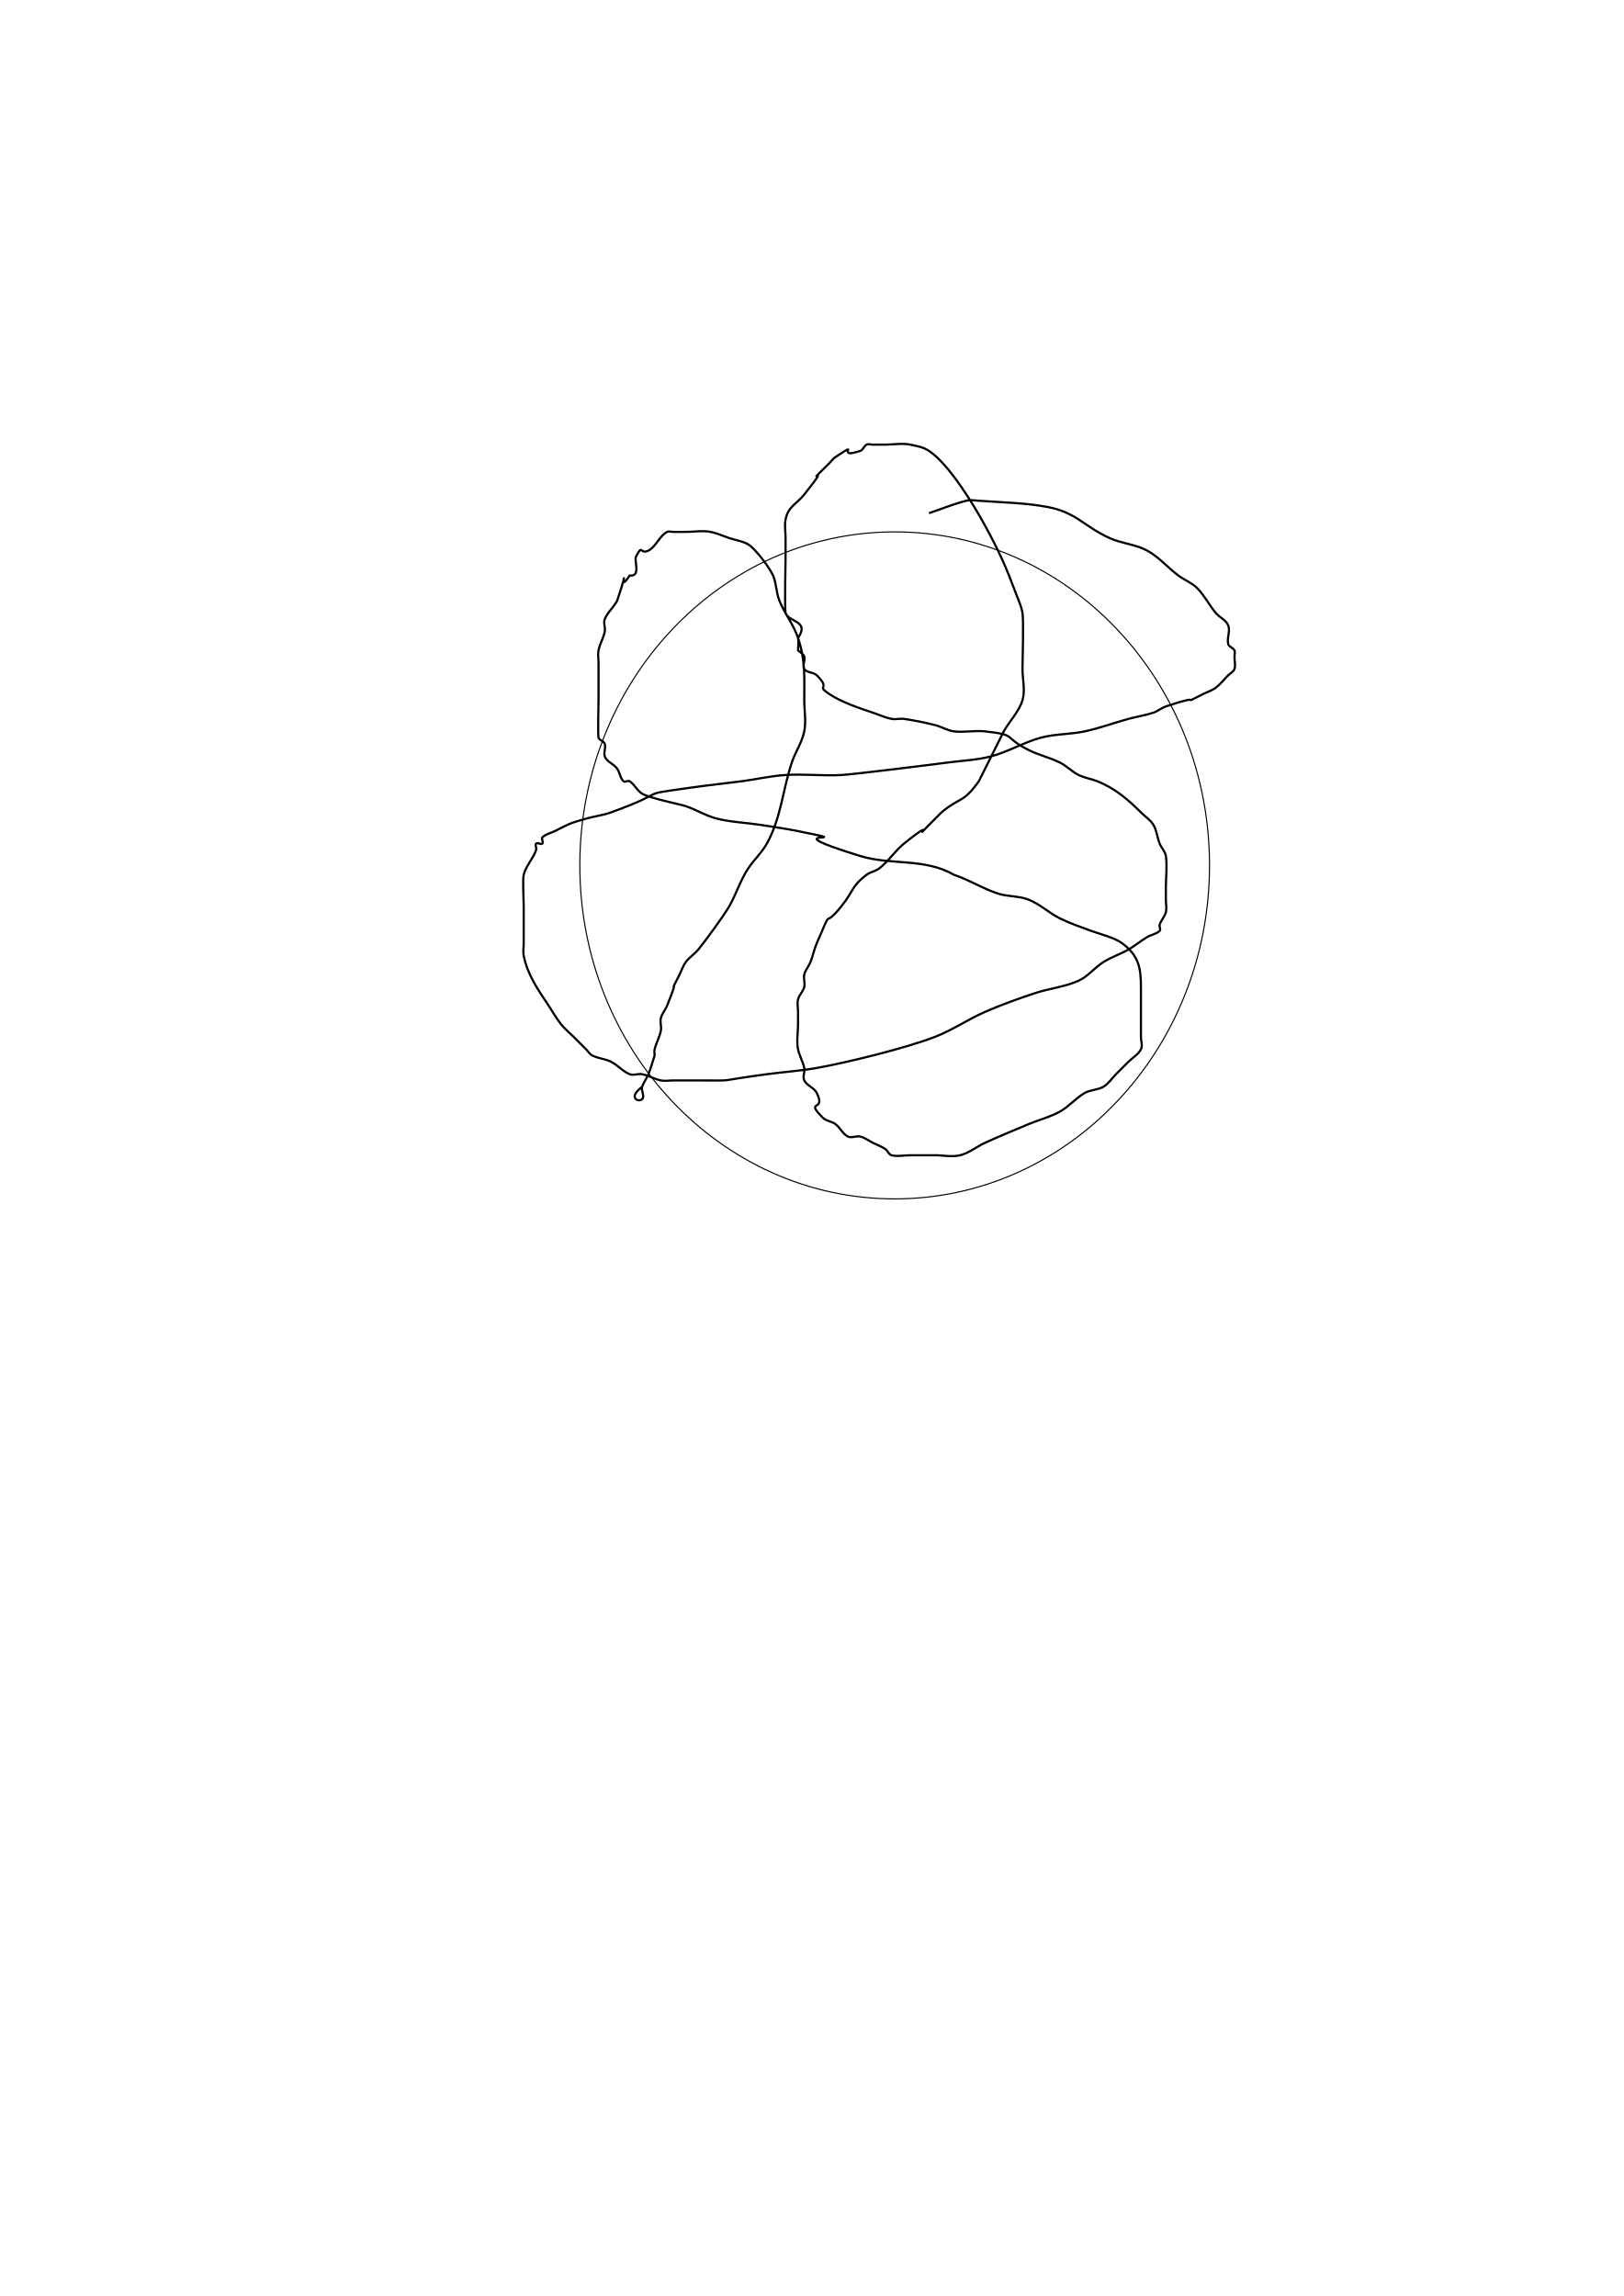
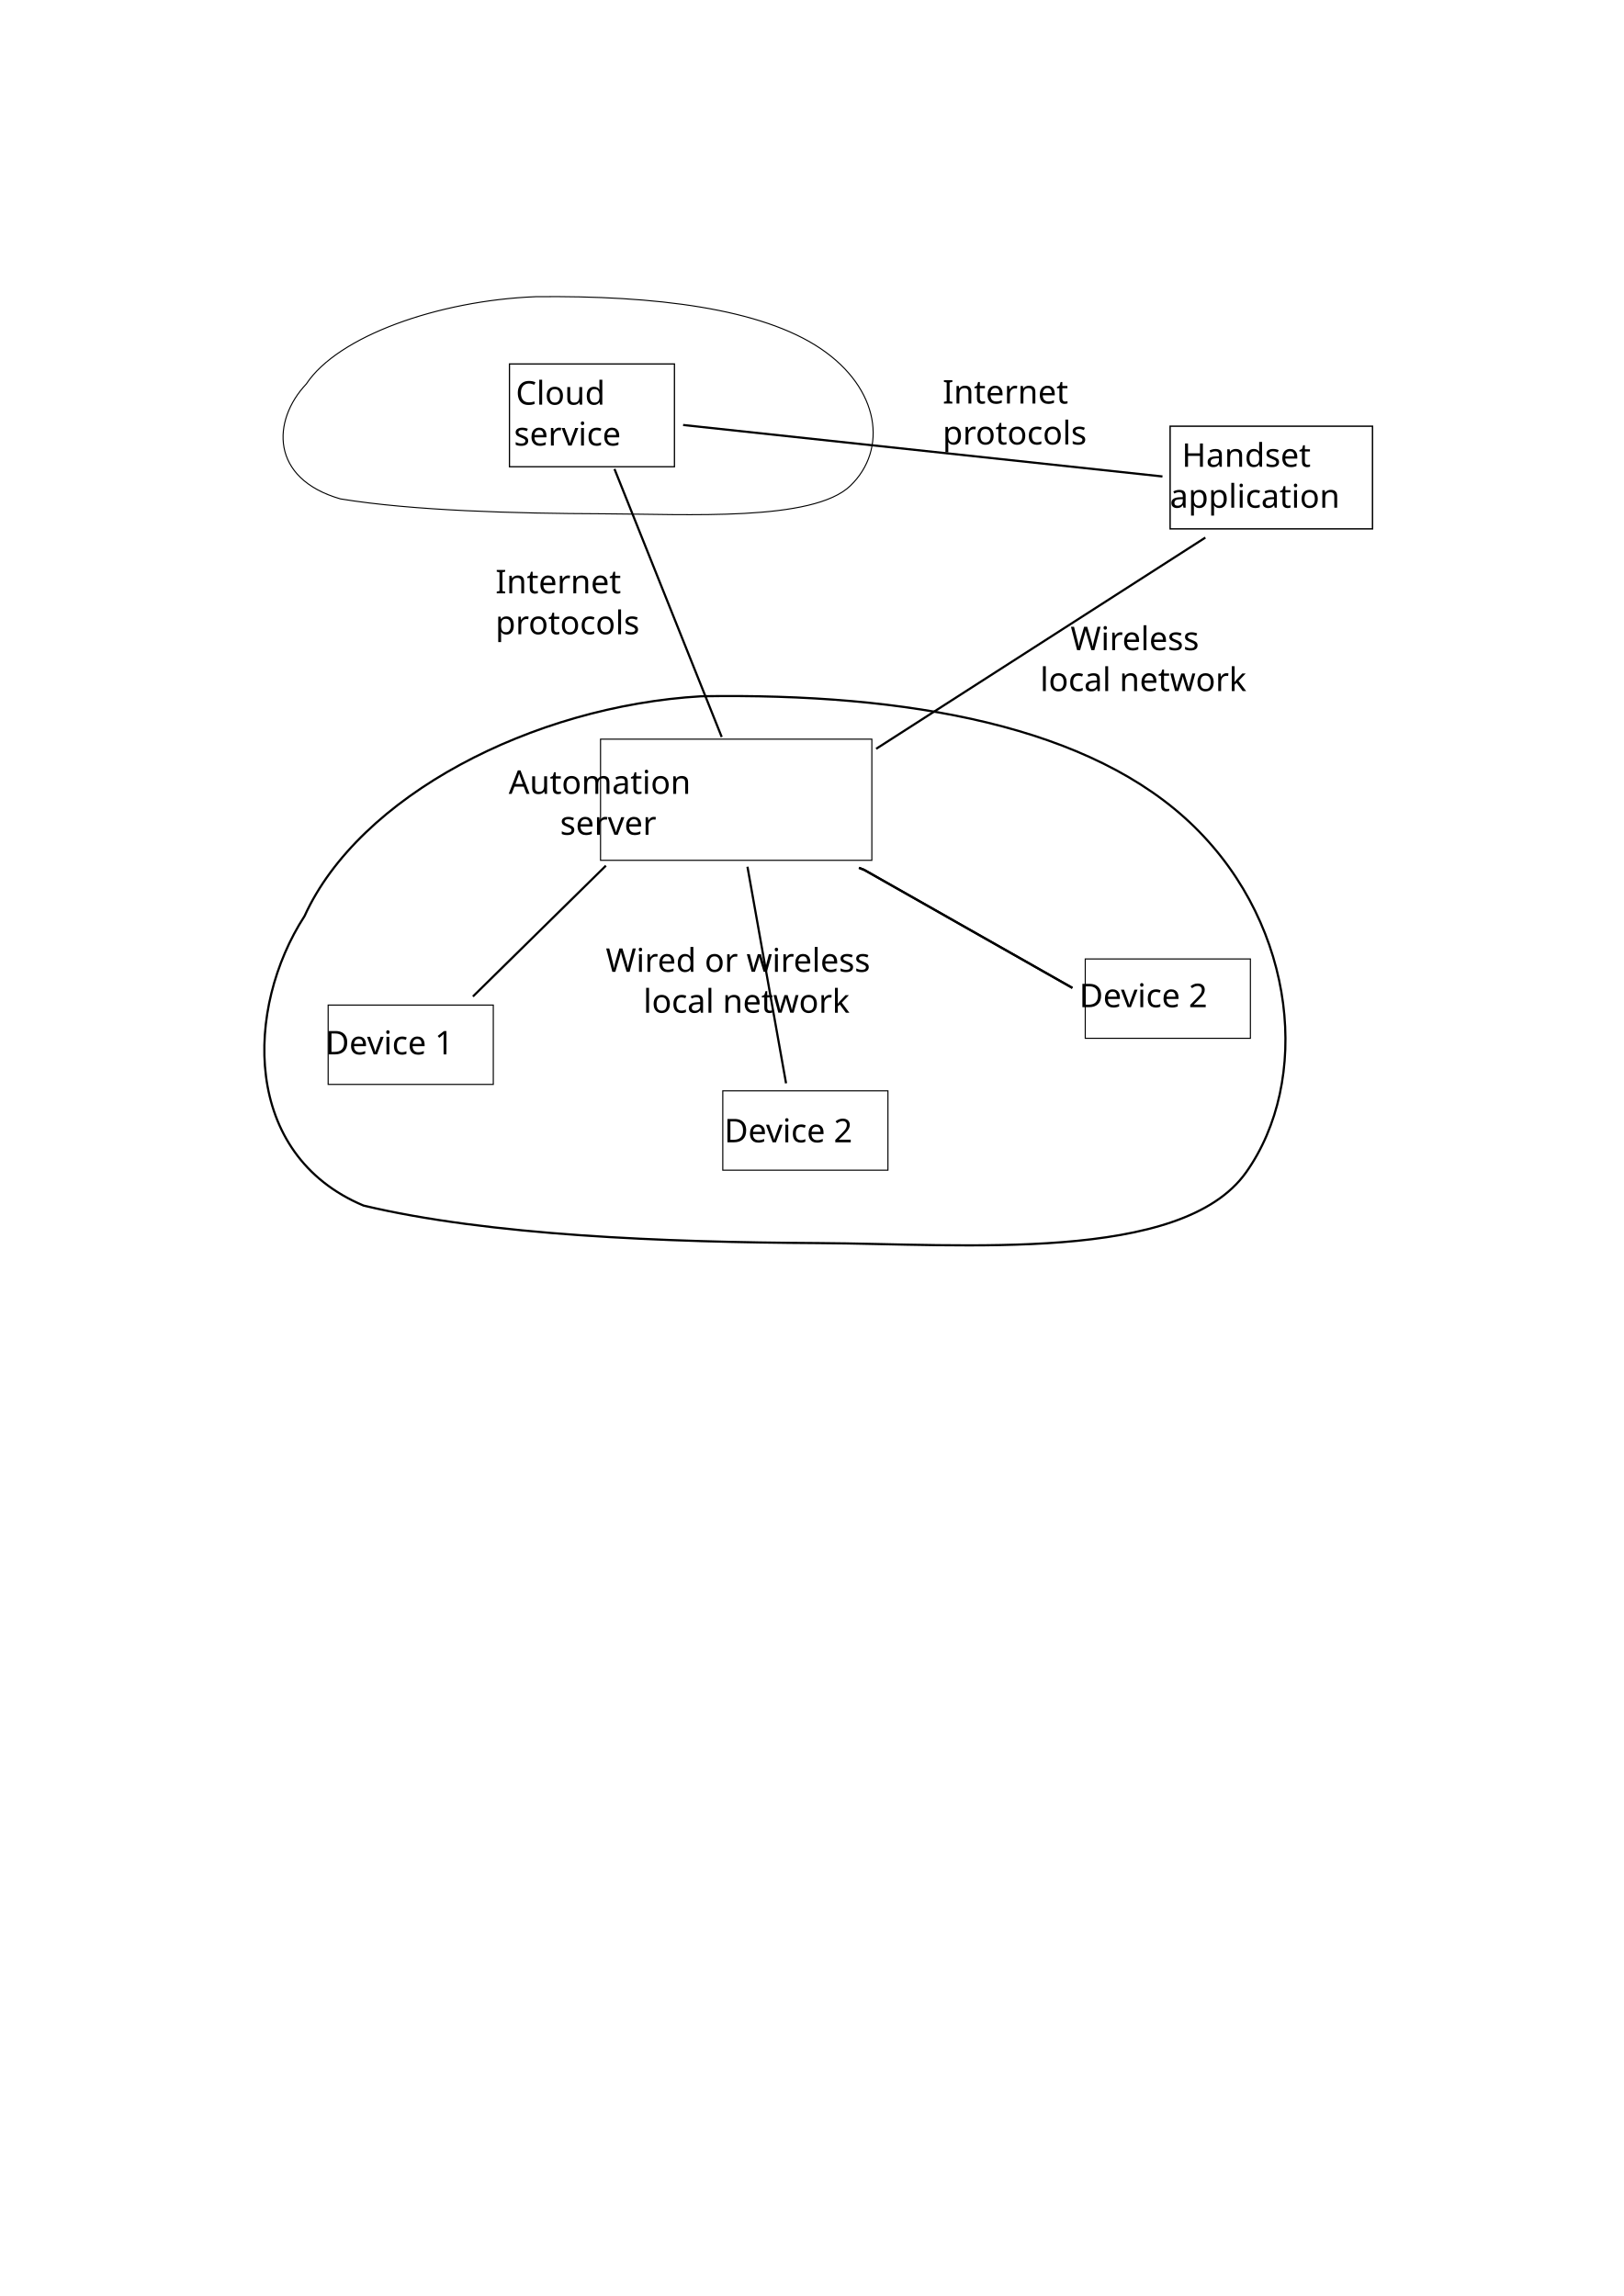
<svg xmlns="http://www.w3.org/2000/svg" width="210mm" height="297mm" viewBox="0 0 744.094 1052.362" id="svg2" version="1.1">
  <defs id="defs4" />
  <g id="layer1">
-     <ellipse style="opacity:1;fill:none;fill-opacity:1;stroke:#000000;stroke-width:0.5;stroke-miterlimit:4;stroke-dasharray:none;stroke-dashoffset:0;stroke-opacity:1" id="path4136" cx="410" cy="396.648" rx="144.286" ry="152.857" />
-     <path style="fill:none;fill-rule:evenodd;stroke:#000000;stroke-width:1px;stroke-linecap:butt;stroke-linejoin:miter;stroke-opacity:1" d="m 425.714,235.219 c 5.714,-1.905 11.299,-4.253 17.143,-5.714 1.848,-0.462 3.815,-0.146 5.714,0 10.488,0.807 21.089,0.919 31.429,2.857 13.37,2.507 16.463,8.782 28.571,14.286 5.483,2.492 11.855,2.83 17.143,5.714 5.354,2.92 9.407,7.77 14.286,11.429 2.747,2.06 6.143,3.286 8.571,5.714 3.367,3.367 5.523,7.77 8.571,11.429 1.724,2.069 4.714,3.213 5.714,5.714 1.061,2.653 -0.693,5.8 0,8.571 0.327,1.307 2.255,1.652 2.857,2.857 0.426,0.852 0,1.905 0,2.857 0,1.905 0.602,3.907 0,5.714 -0.426,1.278 -1.905,1.905 -2.857,2.857 -1.905,1.905 -3.559,4.098 -5.714,5.714 -1.704,1.278 -3.81,1.905 -5.714,2.857 -12.886,6.443 3.099,-1.033 -17.143,5.714 -2.02,0.673 -3.694,2.184 -5.714,2.857 -3.725,1.242 -7.64,1.824 -11.429,2.857 -6.689,1.824 -13.22,4.262 -20,5.714 -6.585,1.411 -13.493,1.122 -20,2.857 -7.862,2.097 -14.995,6.475 -22.857,8.571 -6.507,1.735 -13.325,1.967 -20,2.857 -6.843,0.912 -42.825,5.395 -48.571,5.714 -8.558,0.475 -17.16,-0.535 -25.714,0 -6.721,0.42 -13.325,1.967 -20,2.857 -7.611,1.015 -15.256,1.771 -22.857,2.857 -27.626,3.947 -7.65,0.704 -37.143,11.429 -3.69,1.342 -7.653,1.778 -11.429,2.857 -8.238,2.354 -7.542,2.342 -14.286,5.714 -1.905,0.952 -4.208,1.351 -5.714,2.857 -0.673,0.673 0.673,2.184 0,2.857 -0.673,0.673 -2.184,-0.673 -2.857,0 -0.673,0.673 0.301,1.954 0,2.857 -1.347,4.041 -4.681,7.297 -5.714,11.429 -0.543,2.173 0,11.893 0,14.286 0,5.714 0,11.429 0,17.143 0,1.905 -0.374,3.847 0,5.714 1.751,8.754 6.596,15.608 11.429,22.857 1.905,2.857 3.569,5.89 5.714,8.571 1.683,2.103 3.81,3.81 5.714,5.714 1.905,1.905 3.81,3.81 5.714,5.714 0.952,0.952 1.652,2.255 2.857,2.857 2.694,1.347 5.878,1.51 8.571,2.857 3.071,1.536 5.383,4.439 8.571,5.714 1.769,0.707 3.847,-0.374 5.714,0 2.953,0.591 5.618,2.267 8.571,2.857 1.868,0.374 3.81,0 5.714,0 3.81,0 7.619,0 11.429,0 19.123,0 5.959,0.539 31.429,-2.857 7.611,-1.015 15.296,-1.523 22.857,-2.857 14.126,-2.493 41.419,-9.282 54.286,-14.286 7.939,-3.087 15.053,-8.014 22.857,-11.429 7.455,-3.262 15.138,-5.998 22.857,-8.571 6.578,-2.193 13.688,-2.845 20,-5.714 4.335,-1.97 7.39,-6.048 11.429,-8.571 3.612,-2.257 7.731,-3.601 11.429,-5.714 2.981,-1.704 5.627,-3.948 8.571,-5.714 1.826,-1.096 4.208,-1.351 5.714,-2.857 0.673,-0.673 -0.301,-1.954 0,-2.857 0.673,-2.02 2.341,-3.648 2.857,-5.714 0.462,-1.848 0,-3.81 0,-5.714 0,-1.905 0,-3.81 0,-5.714 0,-4.762 0.673,-9.572 0,-14.286 -0.301,-2.108 -2.066,-3.737 -2.857,-5.714 -1.119,-2.796 -1.308,-5.989 -2.857,-8.571 -1.386,-2.31 -3.81,-3.81 -5.714,-5.714 -6.017,-6.017 -11.956,-11.068 -20,-14.286 -2.796,-1.119 -5.878,-1.51 -8.571,-2.857 -3.071,-1.536 -5.5,-4.179 -8.571,-5.714 -4.587,-2.294 -9.698,-3.421 -14.286,-5.714 -12.303,-6.151 -4.709,-6.872 -20,-8.571 -4.733,-0.526 -9.561,0.591 -14.286,0 -2.988,-0.374 -5.65,-2.127 -8.571,-2.857 -4.711,-1.178 -9.478,-2.17 -14.286,-2.857 -1.886,-0.269 -3.847,0.374 -5.714,0 -2.953,-0.591 -5.714,-1.905 -8.571,-2.857 -6.333,-2.111 -14.33,-4.791 -20,-8.571 -6.564,-4.376 1.225,-1.632 -5.714,-8.571 -1.506,-1.506 -4.533,-1.085 -5.714,-2.857 -1.057,-1.585 0.602,-3.907 0,-5.714 -0.426,-1.278 -1.905,-1.905 -2.857,-2.857 0,-1.905 0.374,-3.847 0,-5.714 5.558,-7.938 -4.681,-7.297 -5.714,-11.429 -0.468,-1.872 0,-24.344 0,-25.714 0,-2.857 0,-5.714 0,-8.571 0,-2.857 -0.56,-5.77 0,-8.571 1.193,-5.964 4.98,-6.94 8.571,-11.429 14.417,-18.021 -2.369,-0.489 11.429,-14.286 0.952,-0.952 1.736,-2.11 2.857,-2.857 12.479,-8.319 -0.942,1.266 11.429,-2.857 1.278,-0.426 1.652,-2.255 2.857,-2.857 0.852,-0.426 1.905,0 2.857,0 1.905,0 3.81,0 5.714,0 3.81,0 7.693,-0.747 11.429,0 2.953,0.591 6.066,1.187 8.571,2.857 9.303,6.202 20.565,24.845 25.714,34.286 6.677,12.242 9.561,18.828 14.286,31.429 1.057,2.82 2.362,5.601 2.857,8.571 0.603,3.621 0,22.441 0,25.714 0,4.762 1.368,9.725 0,14.286 -1.596,5.319 -5.875,9.431 -8.571,14.286 -0.144,0.258 -11.38,22.79 -11.429,22.857 -7.365,10.311 -8.298,6.915 -17.143,14.286 -20.361,20.361 2.746,-1.626 -17.143,14.286 -4.207,3.366 -7.119,8.196 -11.429,11.429 -1.704,1.278 -4.011,1.579 -5.714,2.857 -6.899,5.174 -5.806,7.257 -11.429,14.286 -9.393,11.742 -3.455,-1.463 -11.429,17.143 -1.186,2.768 -1.739,5.775 -2.857,8.571 -0.791,1.977 -2.341,3.648 -2.857,5.714 -0.462,1.848 0.462,3.866 0,5.714 -0.516,2.066 -2.341,3.648 -2.857,5.714 -0.462,1.848 0,3.81 0,5.714 0,1.905 0,3.81 0,5.714 0,3.81 -0.747,7.693 0,11.429 0.591,2.953 2.267,5.618 2.857,8.571 0.374,1.868 -0.852,4.011 0,5.714 1.205,2.409 4.51,3.305 5.714,5.714 4.526,9.053 -5.913,2.659 2.857,11.429 1.506,1.506 4.011,1.579 5.714,2.857 2.155,1.616 3.305,4.51 5.714,5.714 1.704,0.852 3.866,-0.462 5.714,0 2.066,0.516 3.81,1.905 5.714,2.857 1.905,0.952 3.942,1.676 5.714,2.857 1.121,0.747 1.55,2.53 2.857,2.857 2.772,0.693 5.714,0 8.571,0 3.81,0 7.619,0 11.429,0 3.81,0 7.733,0.924 11.429,0 4.132,-1.033 7.551,-3.952 11.429,-5.714 6.603,-3.001 13.305,-5.782 20,-8.571 4.734,-1.973 9.802,-3.224 14.286,-5.714 4.163,-2.313 7.294,-6.209 11.429,-8.571 2.615,-1.494 5.989,-1.308 8.571,-2.857 2.31,-1.386 3.81,-3.81 5.714,-5.714 1.905,-1.905 3.81,-3.81 5.714,-5.714 1.905,-1.905 4.51,-3.305 5.714,-5.714 0.852,-1.704 0,-3.81 0,-5.714 0,-2.857 0,-5.714 0,-8.571 0,-4.762 0,-9.524 0,-14.286 0,-8.826 -1.038,-14.35 -8.571,-20 -3.635,-2.726 -10.444,-4.274 -14.286,-5.714 -4.802,-1.801 -9.698,-3.421 -14.286,-5.714 -4.967,-2.483 -9.13,-6.509 -14.286,-8.571 -4.509,-1.804 -9.679,-1.321 -14.286,-2.857 -6.881,-2.294 -13.119,-6.278 -20,-8.571 -13.238,-7.717 -28.933,-4.287 -42.857,-8.571 -44.224,-13.607 3.542,-5.006 -28.571,-11.429 -5.681,-1.136 -11.417,-1.976 -17.143,-2.857 -6.656,-1.024 -13.467,-1.224 -20,-2.857 -4.976,-1.244 -9.42,-4.092 -14.286,-5.714 -2.802,-0.934 -16.561,-3.651 -20,-5.714 -2.31,-1.386 -3.473,-4.22 -5.714,-5.714 -0.792,-0.528 -2.184,0.673 -2.857,0 -1.506,-1.506 -1.676,-3.942 -2.857,-5.714 -1.494,-2.241 -4.862,-3.159 -5.714,-5.714 -0.602,-1.807 0.602,-3.907 0,-5.714 -0.426,-1.278 -2.431,-1.579 -2.857,-2.857 -0.349,-1.048 0,-16.653 0,-17.143 0,-5.714 0,-11.429 0,-17.143 0,-1.905 -0.374,-3.847 0,-5.714 0.591,-2.953 2.267,-5.618 2.857,-8.571 0.374,-1.868 -0.707,-3.946 0,-5.714 1.275,-3.188 4.179,-5.5 5.714,-8.571 7,-21 -0.935,-1.455 5.714,-11.429 5.283,0.585 1.963,-6.783 2.857,-8.571 3.159,-6.317 1.773,-0.887 5.714,-2.857 3.429,-1.714 5.143,-6.857 8.571,-8.571 0.852,-0.426 1.905,0 2.857,0 1.905,0 3.81,0 5.714,0 3.81,0 7.693,-0.747 11.429,0 2.953,0.591 5.714,1.905 8.571,2.857 2.857,0.952 5.989,1.308 8.571,2.857 3.545,2.127 10.081,11.141 11.429,14.286 1.547,3.609 1.399,7.783 2.857,11.429 2.373,5.932 6.551,11.082 8.571,17.143 3.483,10.45 2.857,18.222 2.857,28.571 0,4.762 0.934,9.616 0,14.286 -1.006,5.029 -4.092,9.42 -5.714,14.286 -4.162,12.486 -4.878,25.351 -11.429,37.143 -2.313,4.163 -5.93,7.466 -8.571,11.429 -3.544,5.316 -5.402,11.596 -8.571,17.143 -2.699,4.723 -11.498,16.655 -14.286,20 -1.724,2.069 -4.098,3.559 -5.714,5.714 -1.278,1.704 -1.905,3.81 -2.857,5.714 -6.701,13.401 1.347,-3.367 -5.714,14.286 -0.791,1.977 -2.341,3.648 -2.857,5.714 -0.462,1.848 0.374,3.847 0,5.714 -0.591,2.953 -2.127,5.65 -2.857,8.571 -0.231,0.924 0,1.905 0,2.857 -0.952,2.857 -1.739,5.775 -2.857,8.571 -0.791,1.977 -2.184,3.694 -2.857,5.714 -0.602,1.807 1.347,4.367 0,5.714 -0.673,0.673 -2.184,0.673 -2.857,0 -2.102,-2.102 2.299,-5.156 2.857,-5.714" id="path4138" />
+     <rect style="opacity:1;fill:none;fill-opacity:1;stroke:#000000;stroke-width:0.5;stroke-miterlimit:4;stroke-dasharray:none;stroke-dashoffset:0;stroke-opacity:1" id="rect4140" width="124.335" height="55.533" x="275.208" y="338.788" />
+     <rect style="opacity:1;fill:none;fill-opacity:1;stroke:#000000;stroke-width:0.5;stroke-miterlimit:4;stroke-dasharray:none;stroke-dashoffset:0;stroke-opacity:1" id="rect4142" width="75.682" height="36.367" x="150.381" y="460.666" />
+     <rect y="499.981" x="331.232" height="36.367" width="75.682" id="rect4146" style="opacity:1;fill:none;fill-opacity:1;stroke:#000000;stroke-width:0.5;stroke-miterlimit:4;stroke-dasharray:none;stroke-dashoffset:0;stroke-opacity:1" />
+     <rect style="opacity:1;fill:none;fill-opacity:1;stroke:#000000;stroke-width:0.5;stroke-miterlimit:4;stroke-dasharray:none;stroke-dashoffset:0;stroke-opacity:1" id="rect4148" width="75.682" height="36.367" x="497.339" y="439.534" />
+     <text xml:space="preserve" style="font-style:normal;font-weight:normal;font-size:15px;line-height:125%;font-family:sans-serif;letter-spacing:0px;word-spacing:0px;fill:#000000;fill-opacity:1;stroke:none;stroke-width:1px;stroke-linecap:butt;stroke-linejoin:miter;stroke-opacity:1;text-anchor:middle;text-align:center;" x="331.224" y="363.852" id="text4150">
+       <tspan id="tspan4152" x="288.477" y="363.852">Automation</tspan>
+       <tspan x="288.477" y="382.602" id="tspan4154">server</tspan>
+     </text>
+     <text id="text4156" y="483.272" x="188.215" style="font-style:normal;font-weight:normal;font-size:15px;line-height:125%;font-family:sans-serif;text-align:center;letter-spacing:0px;word-spacing:0px;text-anchor:middle;fill:#000000;fill-opacity:1;stroke:none;stroke-width:1px;stroke-linecap:butt;stroke-linejoin:miter;stroke-opacity:1" xml:space="preserve">
+       <tspan id="tspan4160" y="483.272" x="188.215">Device 1</tspan>
+     </text>
+     <text xml:space="preserve" style="font-style:normal;font-weight:normal;font-size:15px;line-height:125%;font-family:sans-serif;text-align:center;letter-spacing:0px;word-spacing:0px;text-anchor:middle;fill:#000000;fill-opacity:1;stroke:none;stroke-width:1px;stroke-linecap:butt;stroke-linejoin:miter;stroke-opacity:1" x="371.031" y="523.571" id="text4164">
+       <tspan x="371.031" y="523.571" id="tspan4166">Device 2</tspan>
+     </text>
+     <text id="text4168" y="461.649" x="533.698" style="font-style:normal;font-weight:normal;font-size:15px;line-height:125%;font-family:sans-serif;text-align:center;letter-spacing:0px;word-spacing:0px;text-anchor:middle;fill:#000000;fill-opacity:1;stroke:none;stroke-width:1px;stroke-linecap:butt;stroke-linejoin:miter;stroke-opacity:1" xml:space="preserve">
+       <tspan id="tspan4170" y="461.649" x="533.698">Device 2</tspan>
+     </text>
+     <path style="fill:none;fill-rule:evenodd;stroke:#000000;stroke-width:1px;stroke-linecap:butt;stroke-linejoin:miter;stroke-opacity:1" d="M 216.726,456.734 277.665,396.778" id="path4172" />
+     <path style="fill:none;fill-rule:evenodd;stroke:#000000;stroke-width:1px;stroke-linecap:butt;stroke-linejoin:miter;stroke-opacity:1" d="m 342.535,397.27 17.692,99.271" id="path4174" />
+     <path style="fill:none;fill-rule:evenodd;stroke:#000000;stroke-width:1px;stroke-linecap:butt;stroke-linejoin:miter;stroke-opacity:1" d="m 393.645,397.761 2.457,0.983 95.34,54.059" id="path4176" />
+     <text xml:space="preserve" style="font-style:normal;font-weight:normal;font-size:15px;line-height:125%;font-family:sans-serif;text-align:center;letter-spacing:0px;word-spacing:0px;text-anchor:middle;fill:#000000;fill-opacity:1;stroke:none;stroke-width:1px;stroke-linecap:butt;stroke-linejoin:miter;stroke-opacity:1" x="351.855" y="445.431" id="text4178">
+       <tspan id="tspan4180" x="351.855" y="445.431">Wired or wireless</tspan>
+       <tspan x="351.855" y="464.181" id="tspan4182">local network</tspan>
+     </text>
+     <path style="fill:none;fill-rule:evenodd;stroke:#000000;stroke-width:1px;stroke-linecap:butt;stroke-linejoin:miter;stroke-opacity:1" d="m 139.57,419.876 c -27.388,42.286 -28.752,109.285 27.029,132.689 57.453,13.713 138.369,16.828 208.371,17.2 66.483,0.354 166.483,9.316 196.085,-32.435 29.602,-41.751 23.446,-111.996 -23.589,-158.244 -47.035,-46.249 -131.022,-61.507 -226.063,-59.956 -77.531,4.509 -156.824,45.705 -181.834,100.746 z" id="path4192" />
+     <path id="path4194" d="m 140.374,175.986 c -15.827,16.788 -16.615,43.386 15.62,52.678 33.201,5.444 79.962,6.681 120.416,6.829 38.42,0.141 96.209,3.698 113.316,-12.877 17.107,-16.575 13.549,-44.463 -13.632,-62.823 -27.181,-18.361 -75.717,-24.418 -130.64,-23.803 -44.805,1.79 -90.627,18.145 -105.08,39.996 z" style="fill:none;fill-rule:evenodd;stroke:#000000;stroke-width:0.479px;stroke-linecap:butt;stroke-linejoin:miter;stroke-opacity:1" />
+     <path id="path4196" d="m 393.645,397.761 2.457,0.983 95.34,54.059" style="fill:none;fill-rule:evenodd;stroke:#000000;stroke-width:1px;stroke-linecap:butt;stroke-linejoin:miter;stroke-opacity:1" />
+     <path style="fill:none;fill-rule:evenodd;stroke:#000000;stroke-width:1px;stroke-linecap:butt;stroke-linejoin:miter;stroke-opacity:1" d="m 330.741,337.805 -49.144,-122.861 0,0" id="path4198" />
+     <rect y="166.818" x="233.469" height="47.11" width="75.613" id="rect4200" style="opacity:1;fill:none;fill-opacity:1;stroke:#000000;stroke-width:0.569;stroke-miterlimit:4;stroke-dasharray:none;stroke-dashoffset:0;stroke-opacity:1" />
+     <text xml:space="preserve" style="font-style:normal;font-weight:normal;font-size:15px;line-height:125%;font-family:sans-serif;text-align:center;letter-spacing:0px;word-spacing:0px;text-anchor:middle;fill:#000000;fill-opacity:1;stroke:none;stroke-width:1px;stroke-linecap:butt;stroke-linejoin:miter;stroke-opacity:1" x="269.794" y="185.458" id="text4202">
+       <tspan x="272.431" y="185.458" id="tspan4204">Cloud </tspan>
+       <tspan x="269.794" y="204.208" id="tspan4206">service</tspan>
+     </text>
+     <rect style="opacity:1;fill:none;fill-opacity:1;stroke:#000000;stroke-width:0.63;stroke-miterlimit:4;stroke-dasharray:none;stroke-dashoffset:0;stroke-opacity:1" id="rect4208" width="92.753" height="47.049" x="536.228" y="195.352" />
+     <text id="text4210" y="213.962" x="584.808" style="font-style:normal;font-weight:normal;font-size:15px;line-height:125%;font-family:sans-serif;text-align:center;letter-spacing:0px;word-spacing:0px;text-anchor:middle;fill:#000000;fill-opacity:1;stroke:none;stroke-width:1px;stroke-linecap:butt;stroke-linejoin:miter;stroke-opacity:1" xml:space="preserve">
+       <tspan id="tspan4214" y="213.962" x="584.808">Handset</tspan>
+       <tspan y="232.712" x="584.808" id="tspan4222">application</tspan>
+     </text>
+     <text xml:space="preserve" style="font-style:normal;font-weight:normal;font-size:15px;line-height:125%;font-family:sans-serif;letter-spacing:0px;word-spacing:0px;fill:#000000;fill-opacity:1;stroke:none;stroke-width:1px;stroke-linecap:butt;stroke-linejoin:miter;stroke-opacity:1" x="579.41" y="209.539" id="text4216">
+       <tspan id="tspan4218" x="579.41" y="209.539" />
+     </text>
+     <path style="fill:none;fill-rule:evenodd;stroke:#000000;stroke-width:1px;stroke-linecap:butt;stroke-linejoin:miter;stroke-opacity:1" d="m 313.049,194.796 219.675,23.589" id="path4224" />
+     <path style="fill:none;fill-rule:evenodd;stroke:#000000;stroke-width:1px;stroke-linecap:butt;stroke-linejoin:miter;stroke-opacity:1" d="m 401.508,343.211 150.873,-96.814" id="path4226" />
+     <text xml:space="preserve" style="font-style:normal;font-weight:normal;font-size:15px;line-height:125%;font-family:sans-serif;letter-spacing:0px;word-spacing:0px;fill:#000000;fill-opacity:1;stroke:none;stroke-width:1px;stroke-linecap:butt;stroke-linejoin:miter;stroke-opacity:1" x="227.046" y="271.952" id="text4228">
+       <tspan id="tspan4230" x="227.046" y="271.952">Internet</tspan>
+       <tspan x="227.046" y="290.702" id="tspan4232">protocols</tspan>
+     </text>
+     <text id="text4234" y="184.967" x="431.978" style="font-style:normal;font-weight:normal;font-size:15px;line-height:125%;font-family:sans-serif;letter-spacing:0px;word-spacing:0px;fill:#000000;fill-opacity:1;stroke:none;stroke-width:1px;stroke-linecap:butt;stroke-linejoin:miter;stroke-opacity:1" xml:space="preserve">
+       <tspan y="184.967" x="431.978" id="tspan4236">Internet</tspan>
+       <tspan id="tspan4238" y="203.717" x="431.978">protocols</tspan>
+     </text>
+     <text id="text4240" y="297.998" x="533.689" style="font-style:normal;font-weight:normal;font-size:15px;line-height:125%;font-family:sans-serif;text-align:center;letter-spacing:0px;word-spacing:0px;text-anchor:middle;fill:#000000;fill-opacity:1;stroke:none;stroke-width:1px;stroke-linecap:butt;stroke-linejoin:miter;stroke-opacity:1" xml:space="preserve">
+       <tspan y="297.998" x="533.689" id="tspan4242">Wireless</tspan>
+       <tspan id="tspan4244" y="316.748" x="533.689">local network</tspan>
+     </text>
  </g>
</svg>
